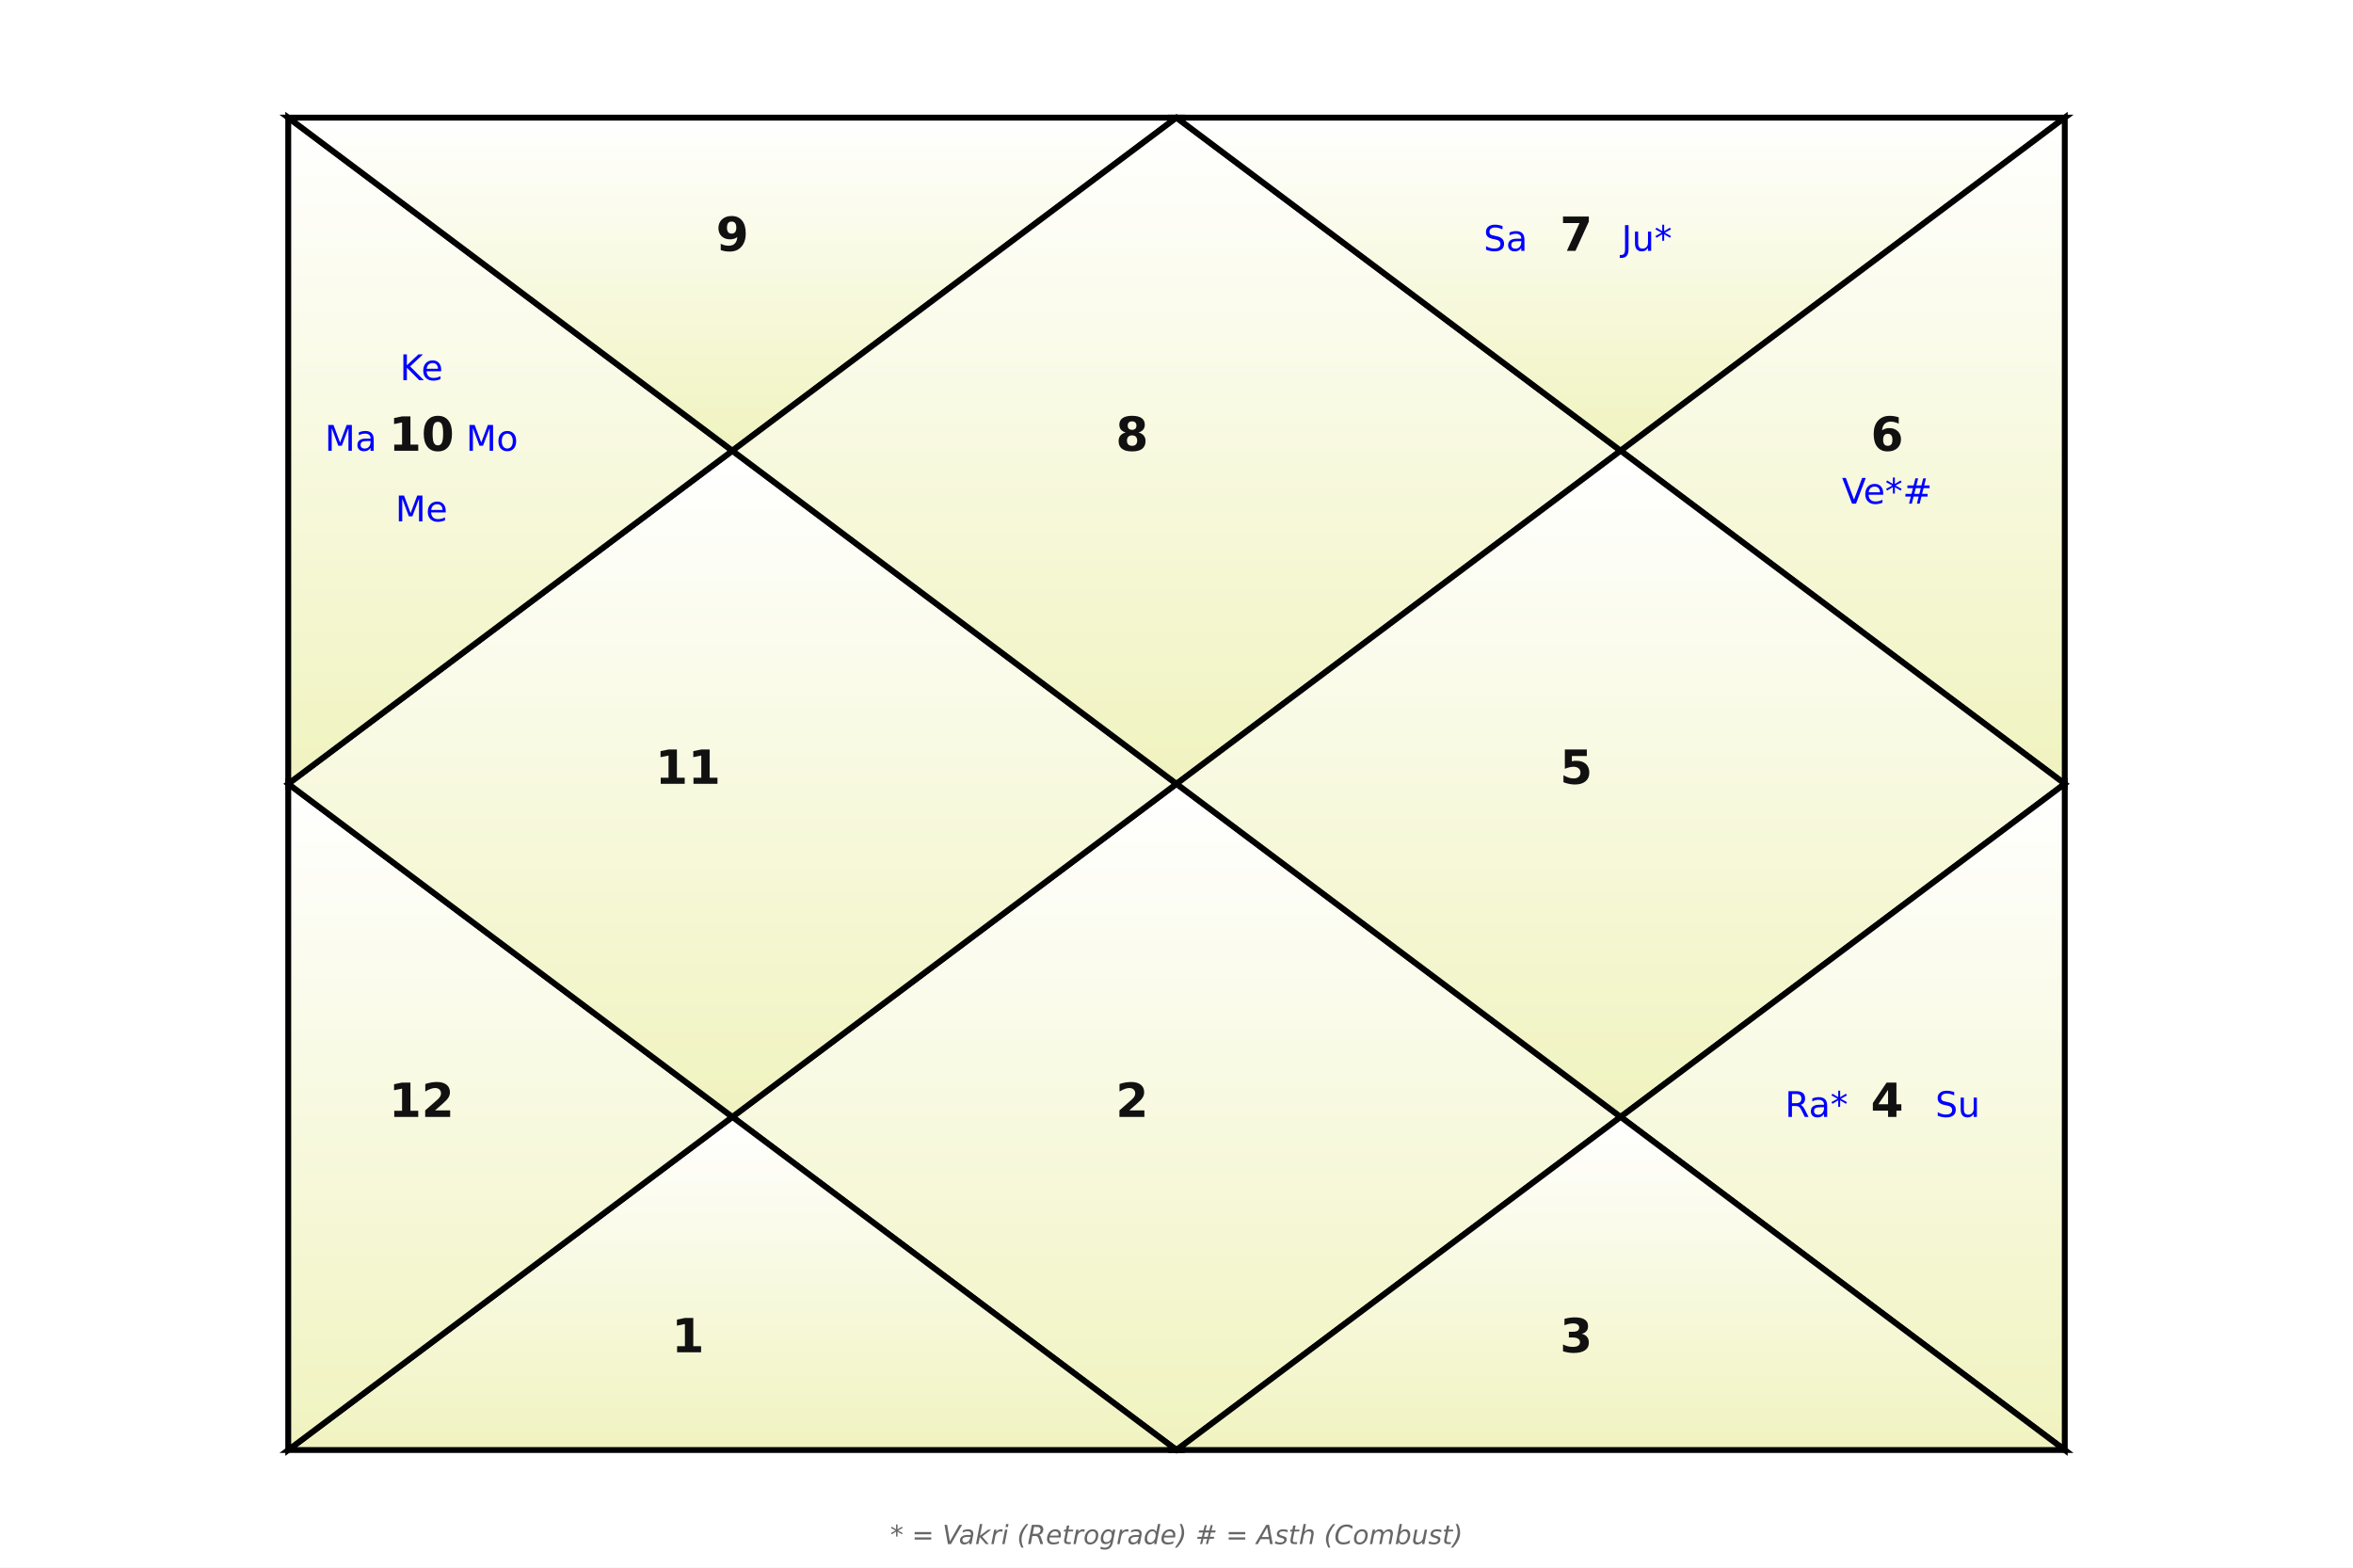
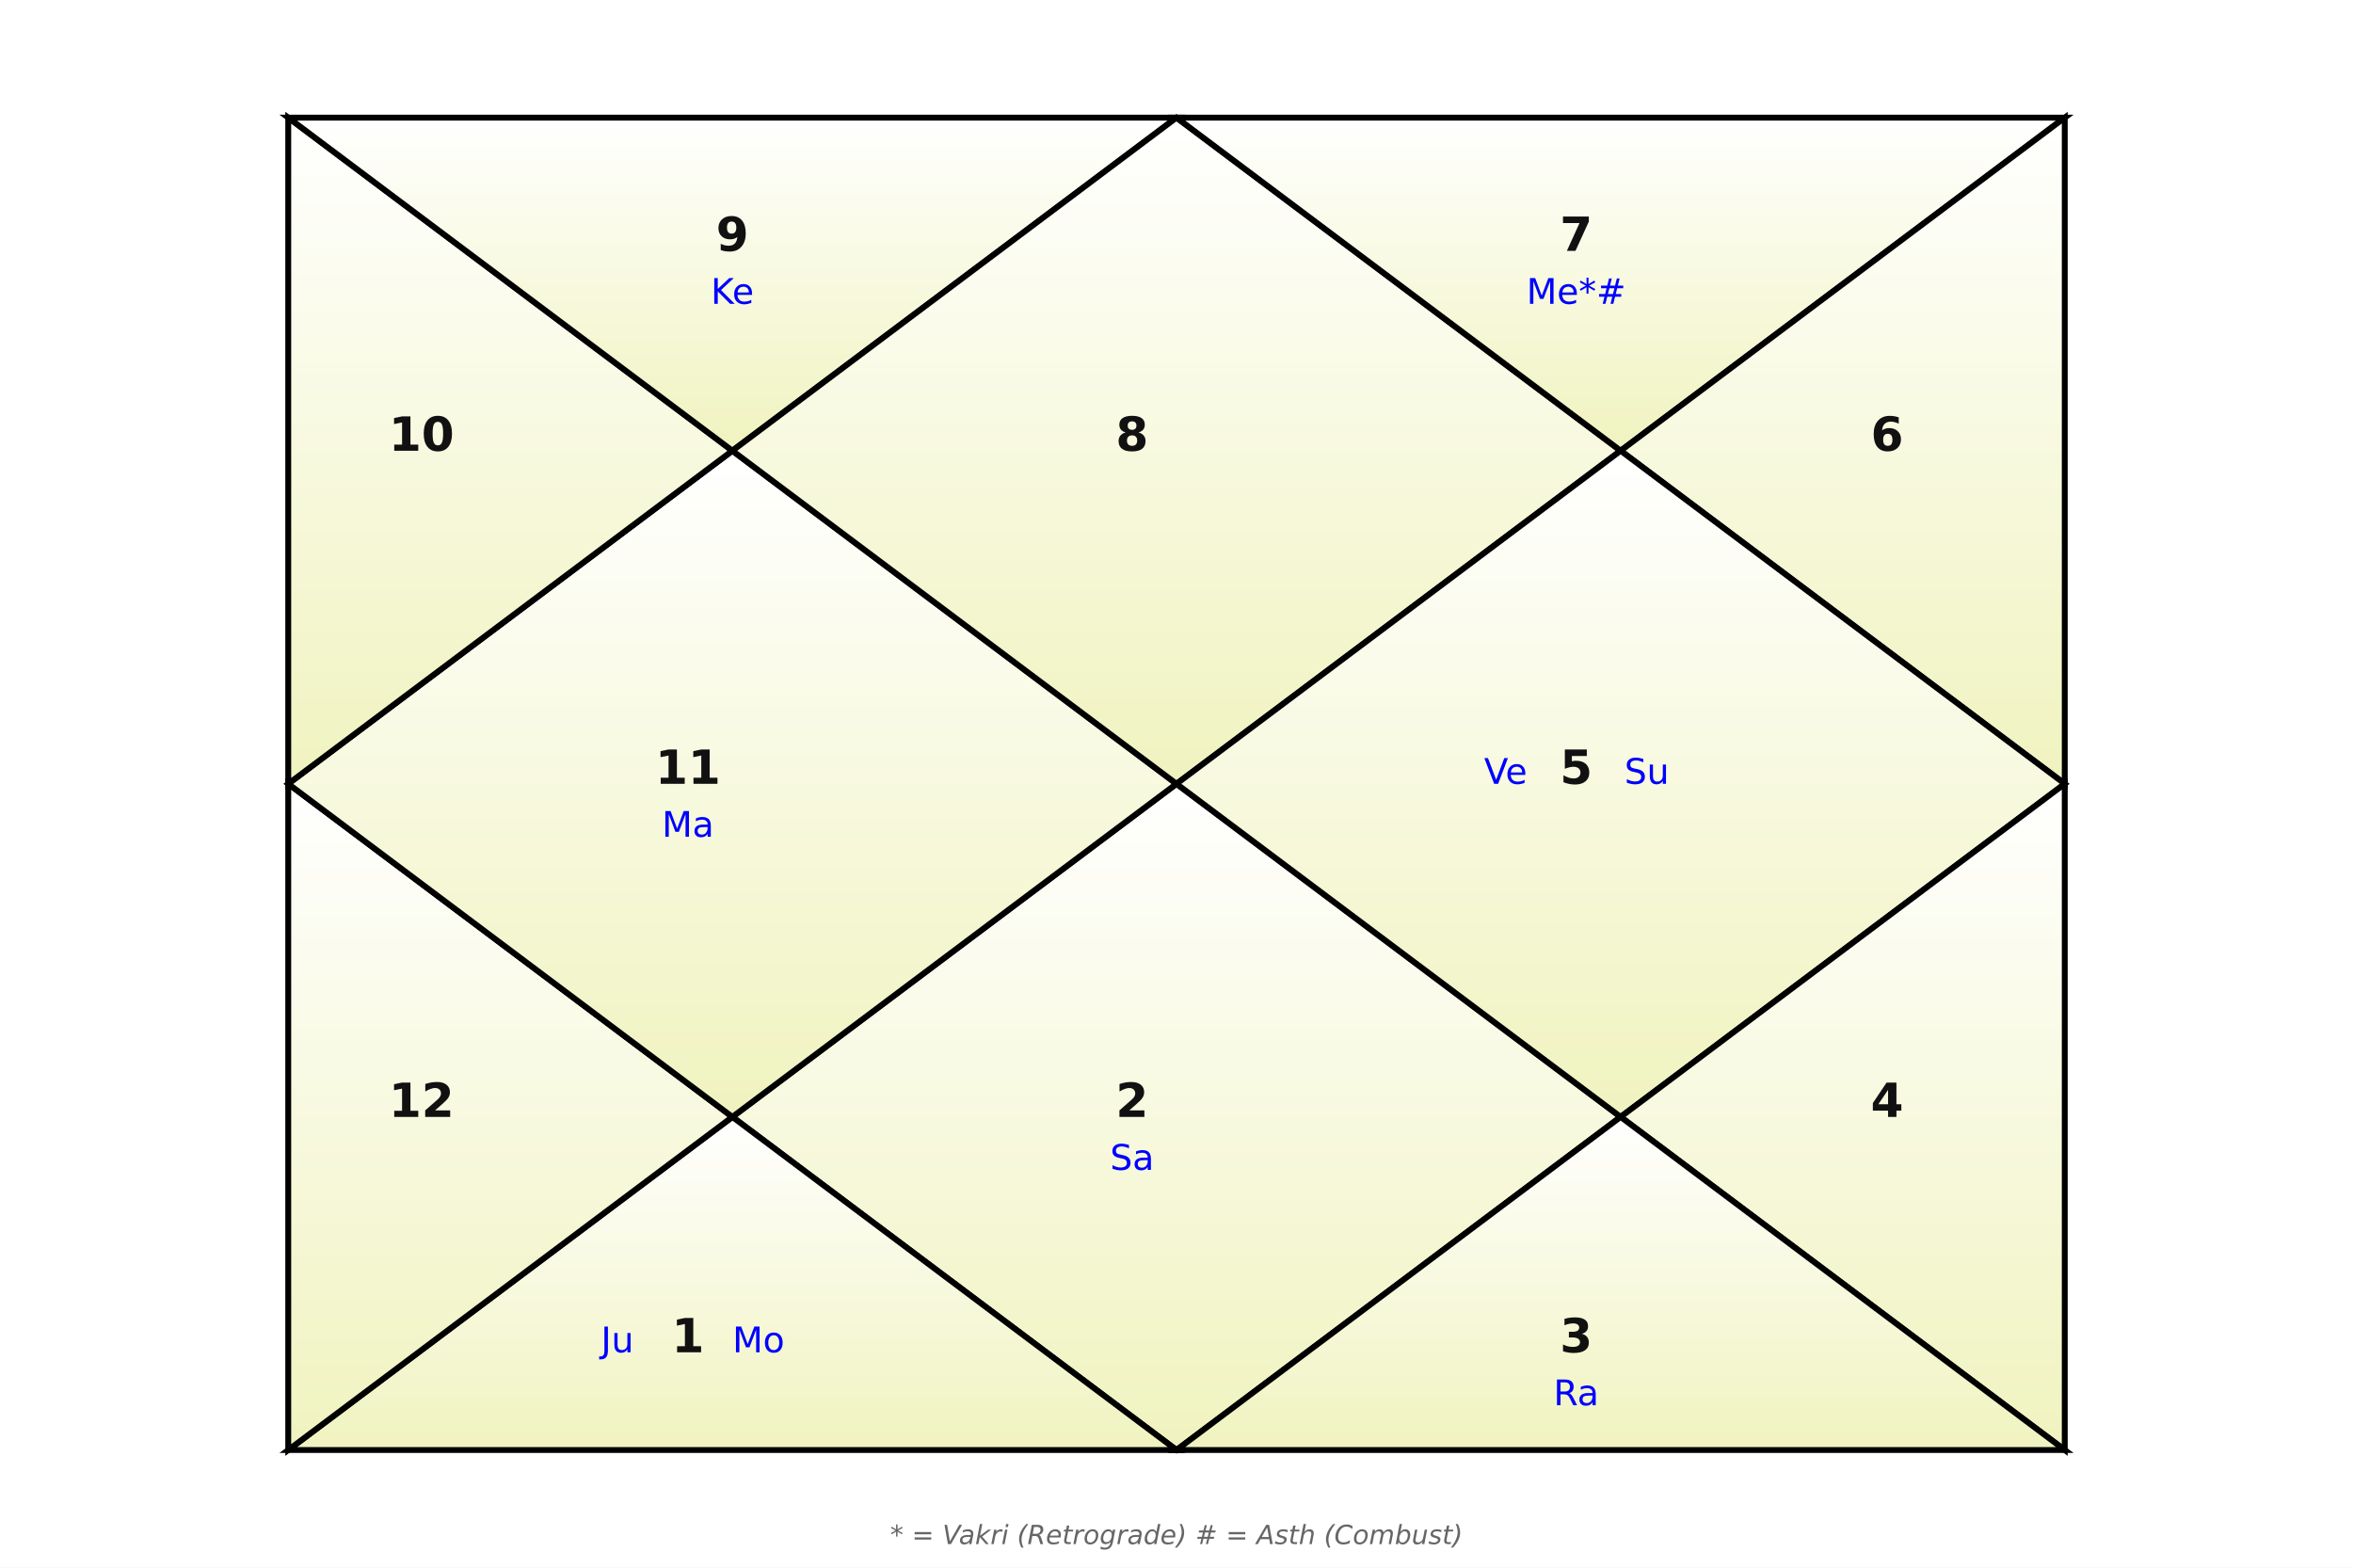
<svg xmlns="http://www.w3.org/2000/svg" baseProfile="full" height="100%" version="1.1" viewBox="0 0 800 533" width="100%">
  <defs>
    <linearGradient id="houseGrad" x1="0" x2="0" y1="0" y2="1">
      <stop offset="0" stop-color="white" />
      <stop offset="1" stop-color="#f0f3bf" />
    </linearGradient>
  </defs>
  <rect fill="white" height="533" width="800" x="0" y="0" />
  <polygon fill="url(#houseGrad)" points="249.0,379.75 400.0,493.0 551.0,379.75 400.0,266.5" stroke="#000" stroke-width="2" />
  <polygon fill="url(#houseGrad)" points="249.0,379.75 98.0,493.0 400.0,493.0" stroke="#000" stroke-width="2" />
  <polygon fill="url(#houseGrad)" points="98.0,266.5 98.0,493.0 249.0,379.75" stroke="#000" stroke-width="2" />
  <polygon fill="url(#houseGrad)" points="98.0,266.5 249.0,379.75 400.0,266.5 249.0,153.25" stroke="#000" stroke-width="2" />
  <polygon fill="url(#houseGrad)" points="98.0,40.0 98.0,266.5 249.0,153.25" stroke="#000" stroke-width="2" />
  <polygon fill="url(#houseGrad)" points="98.0,40.0 249.0,153.25 400.0,40.0" stroke="#000" stroke-width="2" />
  <polygon fill="url(#houseGrad)" points="249.0,153.25 400.0,266.5 551.0,153.25 400.0,40.0" stroke="#000" stroke-width="2" />
  <polygon fill="url(#houseGrad)" points="400.0,40.0 551.0,153.25 702.0,40.0" stroke="#000" stroke-width="2" />
  <polygon fill="url(#houseGrad)" points="551.0,153.25 702.0,266.5 702.0,40.0" stroke="#000" stroke-width="2" />
  <polygon fill="url(#houseGrad)" points="551.0,153.25 400.0,266.5 551.0,379.75 702.0,266.5" stroke="#000" stroke-width="2" />
  <polygon fill="url(#houseGrad)" points="551.0,379.75 702.0,493.0 702.0,266.5" stroke="#000" stroke-width="2" />
  <polygon fill="url(#houseGrad)" points="551.0,379.75 400.0,493.0 702.0,493.0" stroke="#000" stroke-width="2" />
  <text fill="#111111" font-family="DejaVu Sans, Arial, sans-serif" font-size="16" font-weight="bold" text-anchor="middle" x="384.9" y="153.25">8</text>
  <text fill="#111111" font-family="DejaVu Sans, Arial, sans-serif" font-size="16" font-weight="bold" text-anchor="middle" x="249.0" y="85.3">9</text>
+   <text fill="#0000ff" font-family="DejaVu Sans, Arial, sans-serif" font-size="12" text-anchor="middle" x="249.0" y="103.3">Ke</text>
  <text fill="#111111" font-family="DejaVu Sans, Arial, sans-serif" font-size="16" font-weight="bold" text-anchor="middle" x="143.3" y="153.25">10</text>
-   <text fill="#0000ff" font-family="DejaVu Sans, Arial, sans-serif" font-size="12" text-anchor="middle" x="167.3" y="153.25">Mo</text>
-   <text fill="#0000ff" font-family="DejaVu Sans, Arial, sans-serif" font-size="12" text-anchor="middle" x="143.3" y="177.25">Me</text>
-   <text fill="#0000ff" font-family="DejaVu Sans, Arial, sans-serif" font-size="12" text-anchor="middle" x="119.3" y="153.25">Ma</text>
-   <text fill="#0000ff" font-family="DejaVu Sans, Arial, sans-serif" font-size="12" text-anchor="middle" x="143.3" y="129.25">Ke</text>
  <text fill="#111111" font-family="DejaVu Sans, Arial, sans-serif" font-size="16" font-weight="bold" text-anchor="middle" x="233.9" y="266.5">11</text>
+   <text fill="#0000ff" font-family="DejaVu Sans, Arial, sans-serif" font-size="12" text-anchor="middle" x="233.9" y="284.5">Ma</text>
  <text fill="#111111" font-family="DejaVu Sans, Arial, sans-serif" font-size="16" font-weight="bold" text-anchor="middle" x="143.3" y="379.75">12</text>
  <text fill="#111111" font-family="DejaVu Sans, Arial, sans-serif" font-size="16" font-weight="bold" text-anchor="middle" x="233.9" y="459.78">1</text>
+   <text fill="#0000ff" font-family="DejaVu Sans, Arial, sans-serif" font-size="12" text-anchor="middle" x="257.9" y="459.78">Mo</text>
+   <text fill="#0000ff" font-family="DejaVu Sans, Arial, sans-serif" font-size="12" text-anchor="middle" x="209.9" y="459.78">Ju</text>
  <text fill="#111111" font-family="DejaVu Sans, Arial, sans-serif" font-size="16" font-weight="bold" text-anchor="middle" x="384.9" y="379.75">2</text>
+   <text fill="#0000ff" font-family="DejaVu Sans, Arial, sans-serif" font-size="12" text-anchor="middle" x="384.9" y="397.75">Sa</text>
  <text fill="#111111" font-family="DejaVu Sans, Arial, sans-serif" font-size="16" font-weight="bold" text-anchor="middle" x="535.9" y="459.78">3</text>
+   <text fill="#0000ff" font-family="DejaVu Sans, Arial, sans-serif" font-size="12" text-anchor="middle" x="535.9" y="477.78">Ra</text>
  <text fill="#111111" font-family="DejaVu Sans, Arial, sans-serif" font-size="16" font-weight="bold" text-anchor="middle" x="641.6" y="379.75">4</text>
-   <text fill="#0000ff" font-family="DejaVu Sans, Arial, sans-serif" font-size="12" text-anchor="middle" x="665.6" y="379.75">Su</text>
-   <text fill="#0000ff" font-family="DejaVu Sans, Arial, sans-serif" font-size="12" text-anchor="middle" x="617.6" y="379.75">Ra*</text>
  <text fill="#111111" font-family="DejaVu Sans, Arial, sans-serif" font-size="16" font-weight="bold" text-anchor="middle" x="535.9" y="266.5">5</text>
+   <text fill="#0000ff" font-family="DejaVu Sans, Arial, sans-serif" font-size="12" text-anchor="middle" x="559.9" y="266.5">Su</text>
+   <text fill="#0000ff" font-family="DejaVu Sans, Arial, sans-serif" font-size="12" text-anchor="middle" x="511.9" y="266.5">Ve</text>
  <text fill="#111111" font-family="DejaVu Sans, Arial, sans-serif" font-size="16" font-weight="bold" text-anchor="middle" x="641.6" y="153.25">6</text>
-   <text fill="#0000ff" font-family="DejaVu Sans, Arial, sans-serif" font-size="12" text-anchor="middle" x="641.6" y="171.25">Ve*#</text>
  <text fill="#111111" font-family="DejaVu Sans, Arial, sans-serif" font-size="16" font-weight="bold" text-anchor="middle" x="535.9" y="85.3">7</text>
-   <text fill="#0000ff" font-family="DejaVu Sans, Arial, sans-serif" font-size="12" text-anchor="middle" x="559.9" y="85.3">Ju*</text>
-   <text fill="#0000ff" font-family="DejaVu Sans, Arial, sans-serif" font-size="12" text-anchor="middle" x="511.9" y="85.3">Sa</text>
+   <text fill="#0000ff" font-family="DejaVu Sans, Arial, sans-serif" font-size="12" text-anchor="middle" x="535.9" y="103.3">Me*#</text>
  <text fill="#666" font-family="DejaVu Sans" font-size="9" font-style="italic" text-anchor="middle" x="400.0" y="525">* = Vakri (Retrograde)  # = Asth (Combust)</text>
</svg>
